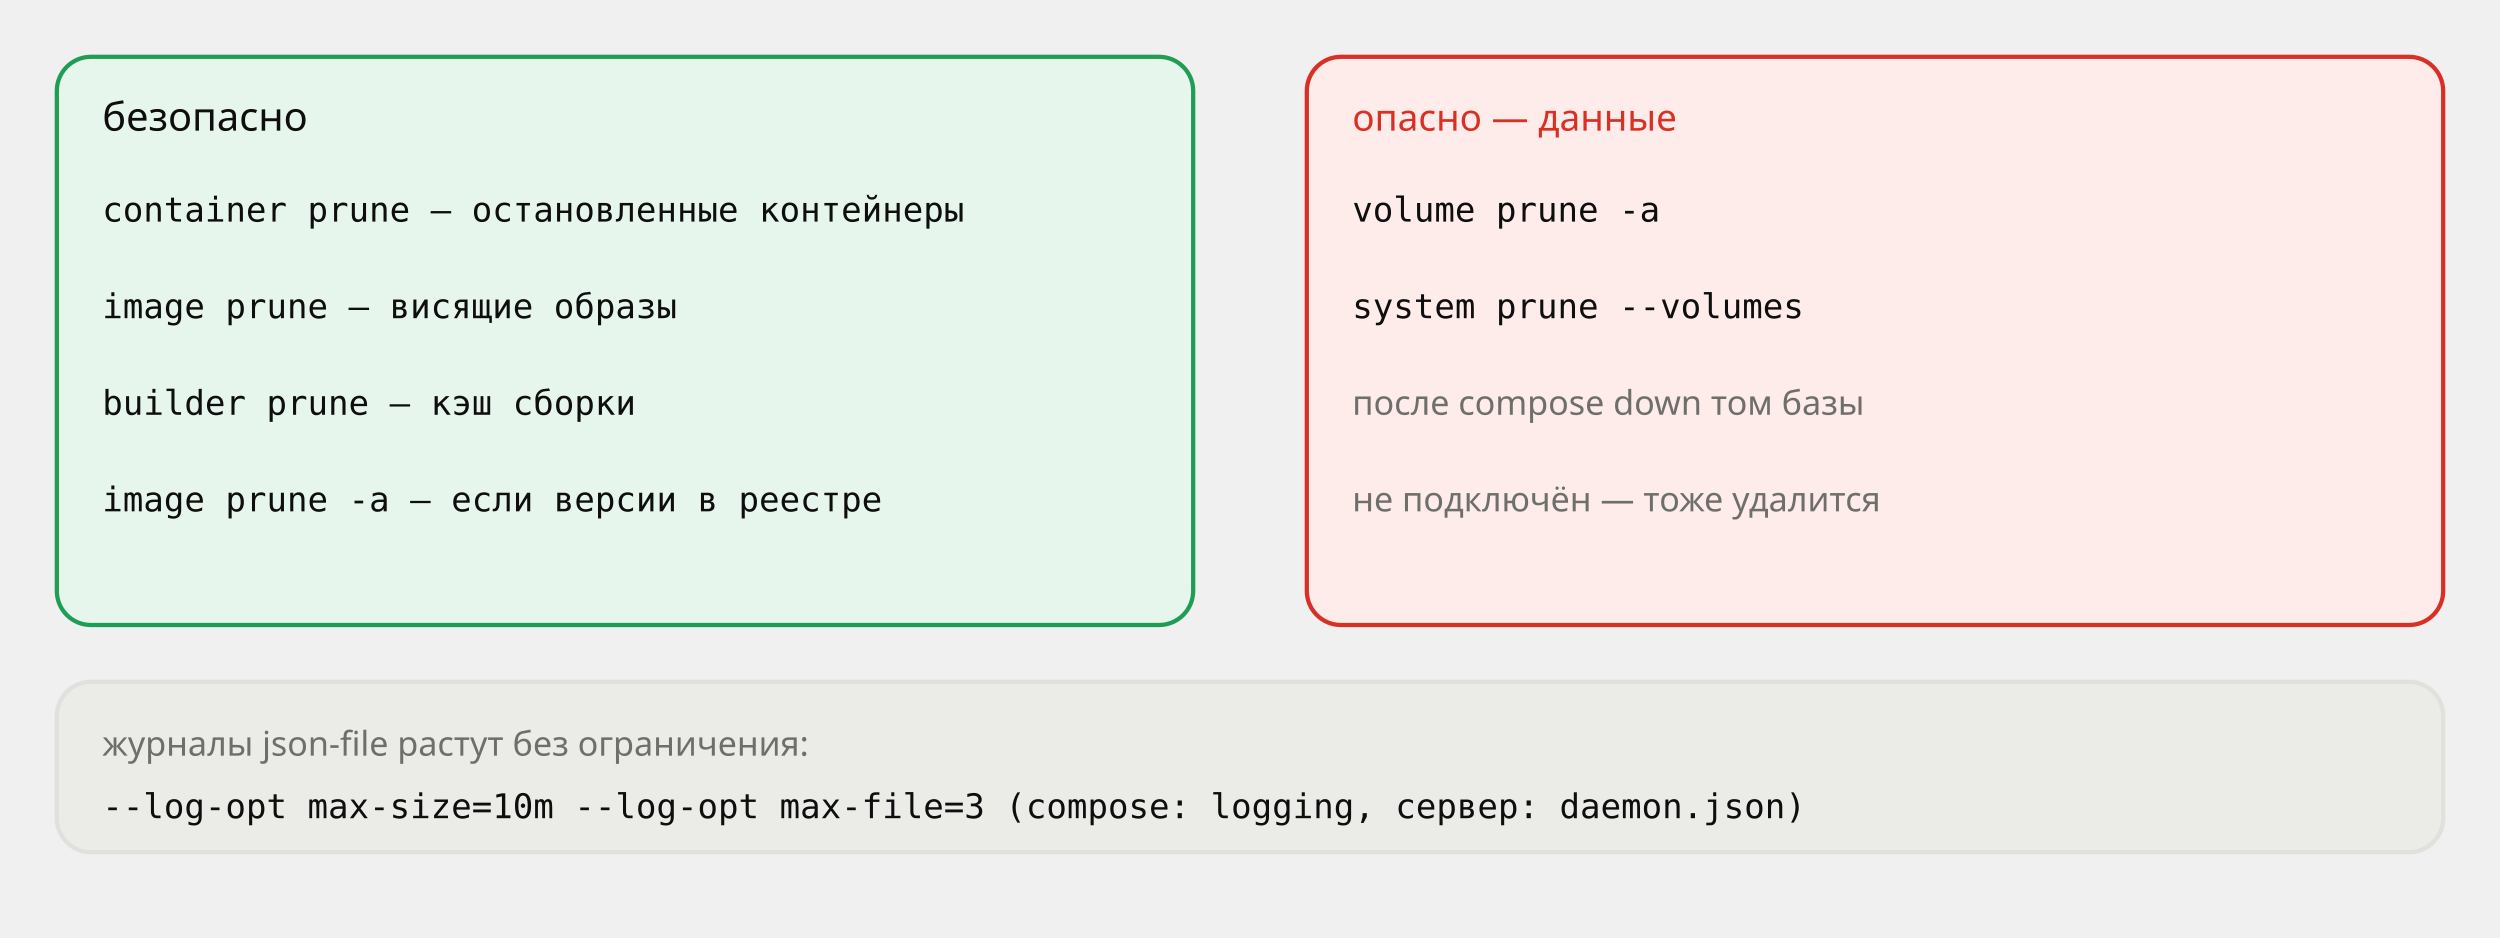
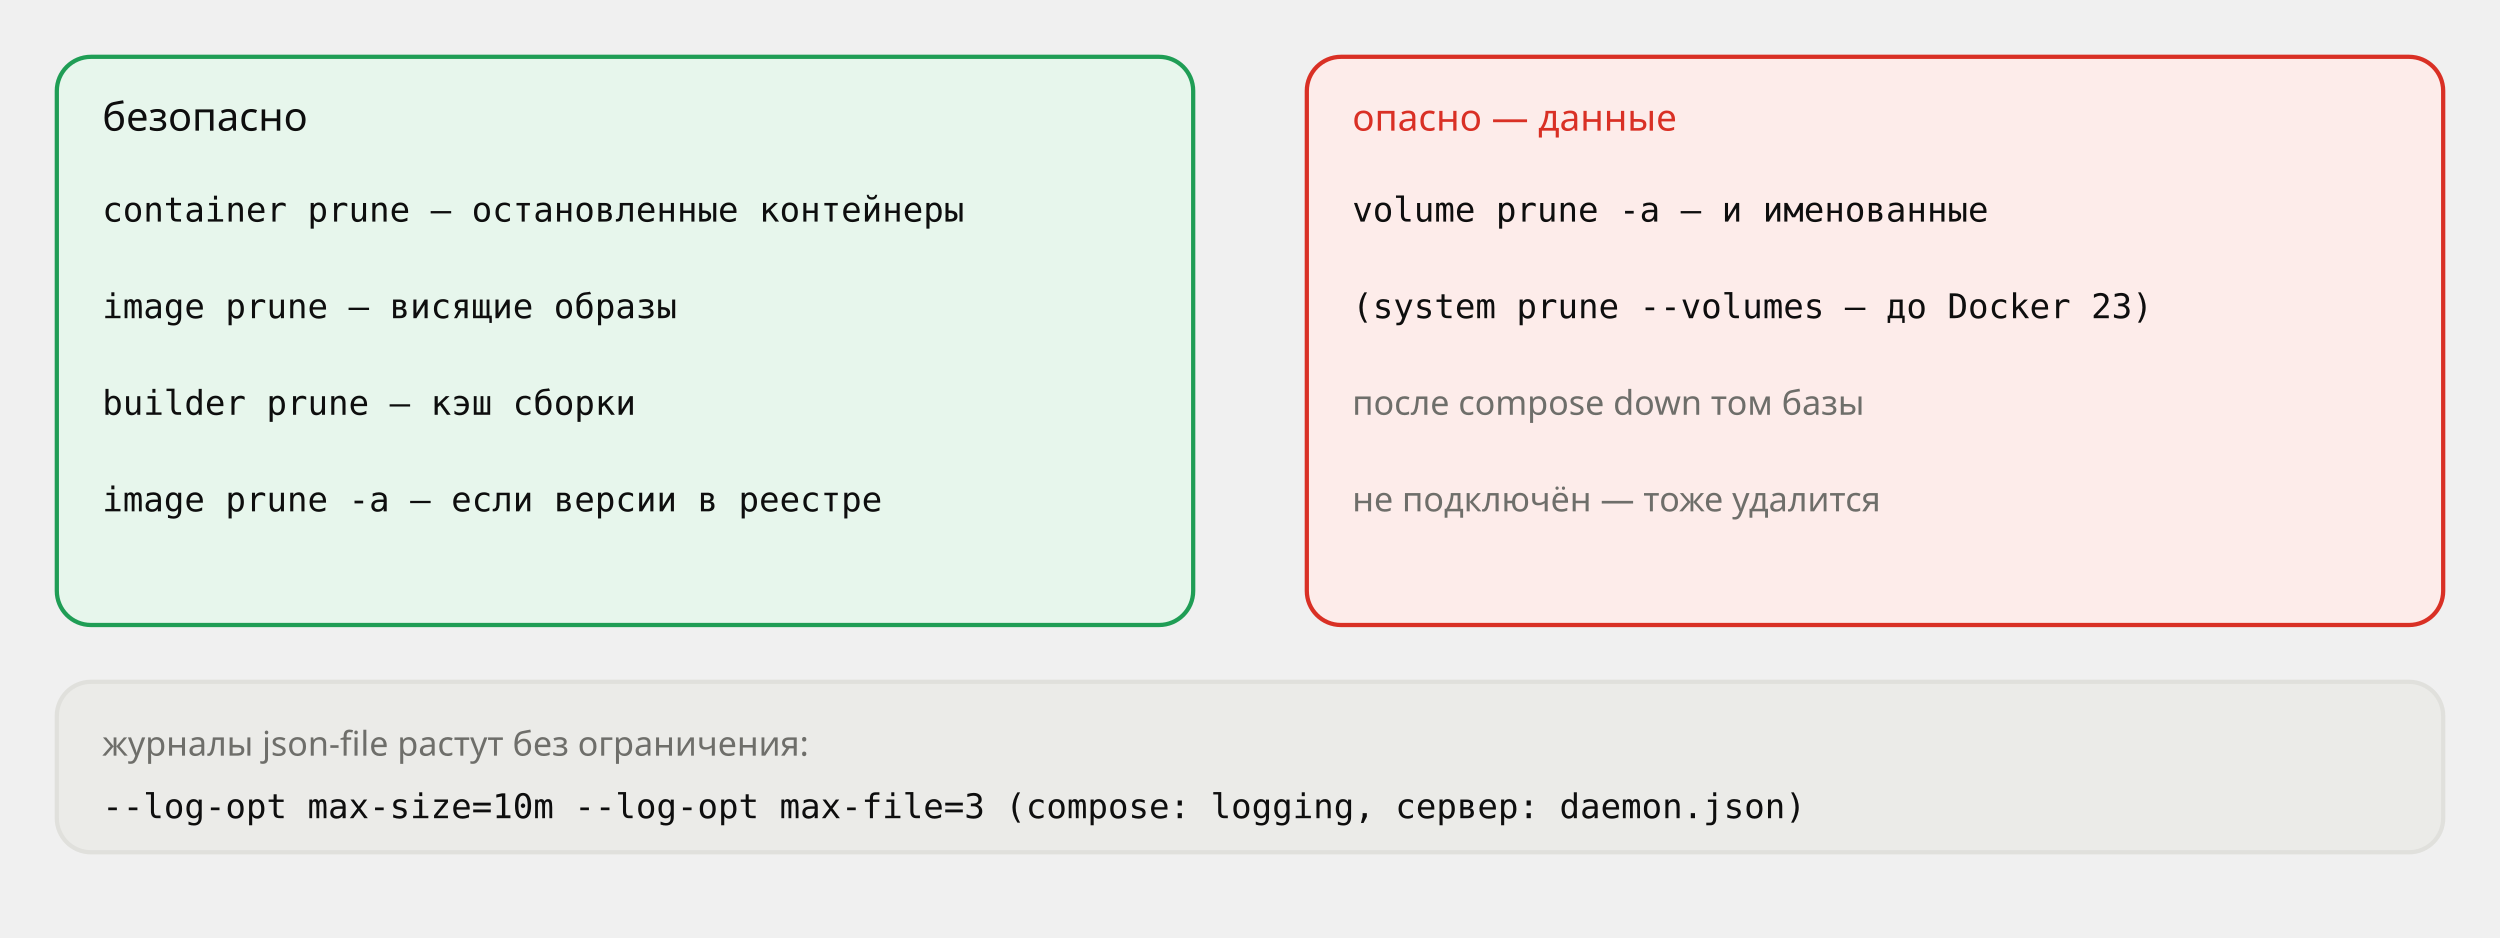
<svg xmlns="http://www.w3.org/2000/svg" viewBox="0 0 880 330" width="880" height="330" class="fig" role="img" aria-labelledby="t">
  <style>
.fig text{white-space:pre}
.fig-t{font-family:Manrope,sans-serif;font-family:var(--font-main,Manrope,sans-serif);font-size:14px;fill:#0e0e0e;fill:var(--text,#0e0e0e)}
.fig-c{font-family:'JetBrains Mono',monospace;font-family:var(--font-code,'JetBrains Mono',monospace);font-size:14px;fill:#0e0e0e;fill:var(--text,#0e0e0e)}
.fig-cs{font-family:'JetBrains Mono',monospace;font-family:var(--font-code,'JetBrains Mono',monospace);font-size:12px;fill:#0e0e0e;fill:var(--text,#0e0e0e)}
.fig-h{font-family:Manrope,sans-serif;font-family:var(--font-main,Manrope,sans-serif);font-size:12px;letter-spacing:.04em;text-transform:uppercase;fill:#6e6e6a;fill:var(--muted,#6e6e6a)}
.fig-s{font-family:Manrope,sans-serif;font-family:var(--font-main,Manrope,sans-serif);font-size:12px;fill:#6e6e6a;fill:var(--muted,#6e6e6a)}
.fig-box{fill:#ffffff;fill:var(--surface,#ffffff);stroke:#e0e0dc;stroke:var(--border,#e0e0dc);stroke-width:1.5}
.fig-box2{fill:#ebebe8;fill:var(--surface-2,#ebebe8);stroke:#e0e0dc;stroke:var(--border,#e0e0dc);stroke-width:1.5}
.fig-acc{fill:#dcf25c;fill:var(--accent,#dcf25c)}
.fig-onacc{font-family:'JetBrains Mono',monospace;font-family:var(--font-code,'JetBrains Mono',monospace);font-size:13px;fill:#0e0e0e;fill:var(--on-accent,#0e0e0e)}
.fig-ln{stroke:#6e6e6a;stroke:var(--muted,#6e6e6a);stroke-width:1.5;fill:none}
.fig-lnd{stroke:#6e6e6a;stroke:var(--muted,#6e6e6a);stroke-width:1.5;fill:none;stroke-dasharray:5 4}
.fig-ah{fill:#6e6e6a;fill:var(--muted,#6e6e6a)}
.fig-err{fill:#fdecea;fill:var(--error-bg,#fdecea);stroke:#d93025;stroke:var(--error,#d93025);stroke-width:1.5}
.fig-errt{font-family:Manrope,sans-serif;font-family:var(--font-main,Manrope,sans-serif);font-size:13px;fill:#d93025;fill:var(--error,#d93025)}
.fig-ok{fill:#e7f6ec;fill:var(--success-bg,#e7f6ec);stroke:#1f9d55;stroke:var(--success,#1f9d55);stroke-width:1.5}
.fig-dash{fill:none;stroke:#6e6e6a;stroke:var(--muted,#6e6e6a);stroke-width:1.5;stroke-dasharray:5 4}
.fig-term{fill:#0d0d0f;fill:var(--term-bg,#0d0d0f)}
.fig-tt{font-family:'JetBrains Mono',monospace;font-family:var(--font-code,'JetBrains Mono',monospace);font-size:13px;fill:#e6e6e3;fill:var(--term-text,#e6e6e3)}
.fig-tterr{font-family:'JetBrains Mono',monospace;font-family:var(--font-code,'JetBrains Mono',monospace);font-size:13px;fill:#f87171}
.fig-m1{fill:#dbe4ff;fill:var(--match-1,#dbe4ff)}
.fig-m2{fill:#ffe3e3;fill:var(--match-2,#ffe3e3)}
.fig-m3{fill:#d3f9d8;fill:var(--match-3,#d3f9d8)}
.fig-venn{fill-opacity:.75;stroke:#6e6e6a;stroke:var(--muted,#6e6e6a);stroke-width:1.5}
</style>
  <defs>
    <marker id="a" viewBox="0 0 10 10" refX="9" refY="5" markerWidth="7" markerHeight="7" orient="auto-start-reverse">
      <path d="M0 0L10 5L0 10z" class="fig-ah" />
    </marker>
  </defs>
  <rect x="20" y="20" width="400" height="200" rx="12" class="fig-ok" />
  <text x="36" y="46" text-anchor="start" class="fig-t">безопасно</text>
  <text x="36" y="78" text-anchor="start" class="fig-cs">container prune — остановленные контейнеры</text>
  <text x="36" y="112" text-anchor="start" class="fig-cs">image prune — висящие образы</text>
  <text x="36" y="146" text-anchor="start" class="fig-cs">builder prune — кэш сборки</text>
  <text x="36" y="180" text-anchor="start" class="fig-cs">image prune -a — если версии в реестре</text>
  <rect x="460" y="20" width="400" height="200" rx="12" class="fig-err" />
  <text x="476" y="46" text-anchor="start" class="fig-errt">опасно — данные</text>
-   <text x="476" y="78" text-anchor="start" class="fig-cs">volume prune -a</text>
-   <text x="476" y="112" text-anchor="start" class="fig-cs">system prune --volumes</text>
+   <text x="476" y="78" text-anchor="start" class="fig-cs">volume prune -a — и именованные</text>
+   <text x="476" y="112" text-anchor="start" class="fig-cs">(system prune --volumes — до Docker 23)</text>
  <text x="476" y="146" text-anchor="start" class="fig-s">после compose down том базы</text>
  <text x="476" y="180" text-anchor="start" class="fig-s">не подключён — тоже удалится</text>
  <rect x="20" y="240" width="840" height="60" rx="12" class="fig-box2" />
  <text x="36" y="266" text-anchor="start" class="fig-s">журналы json-file растут без ограничения:</text>
  <text x="36" y="288" text-anchor="start" class="fig-cs">--log-opt max-size=10m --log-opt max-file=3  (compose: logging, сервер: daemon.json)</text>
</svg>
